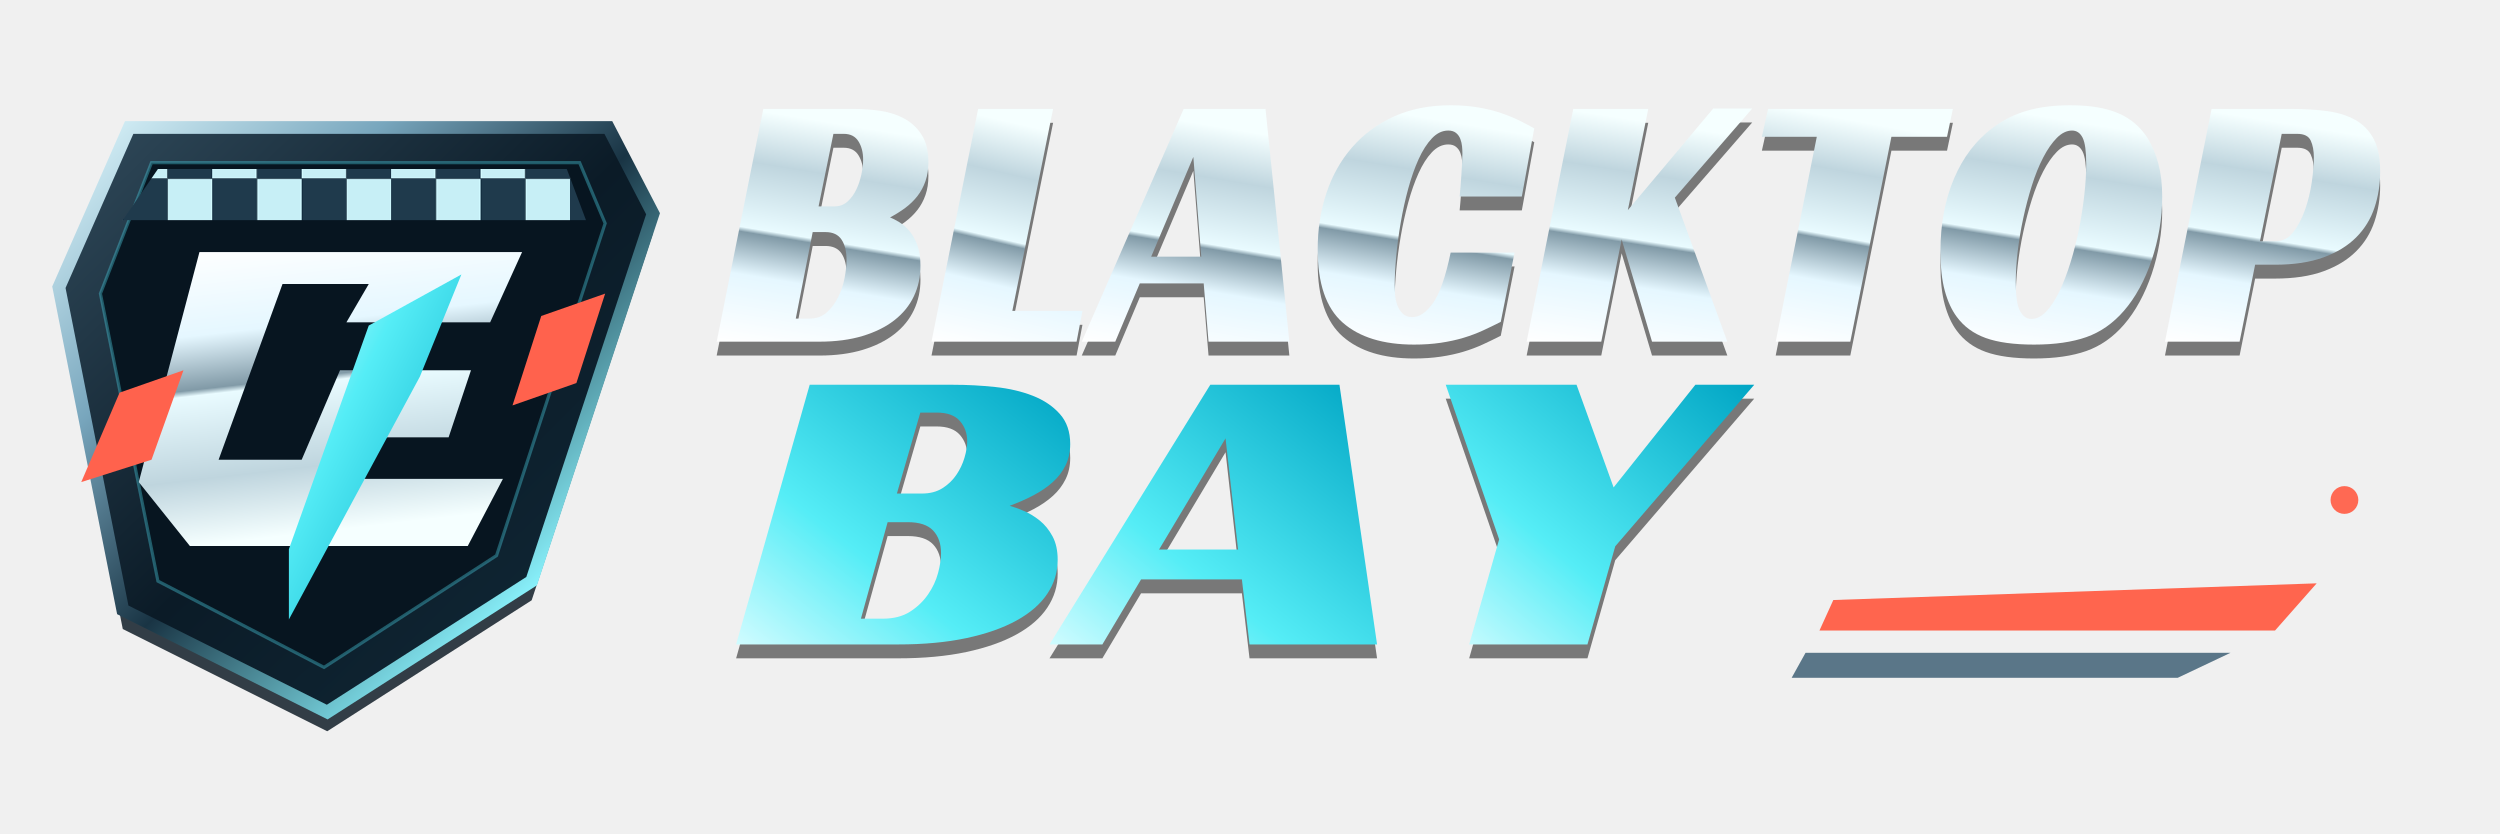
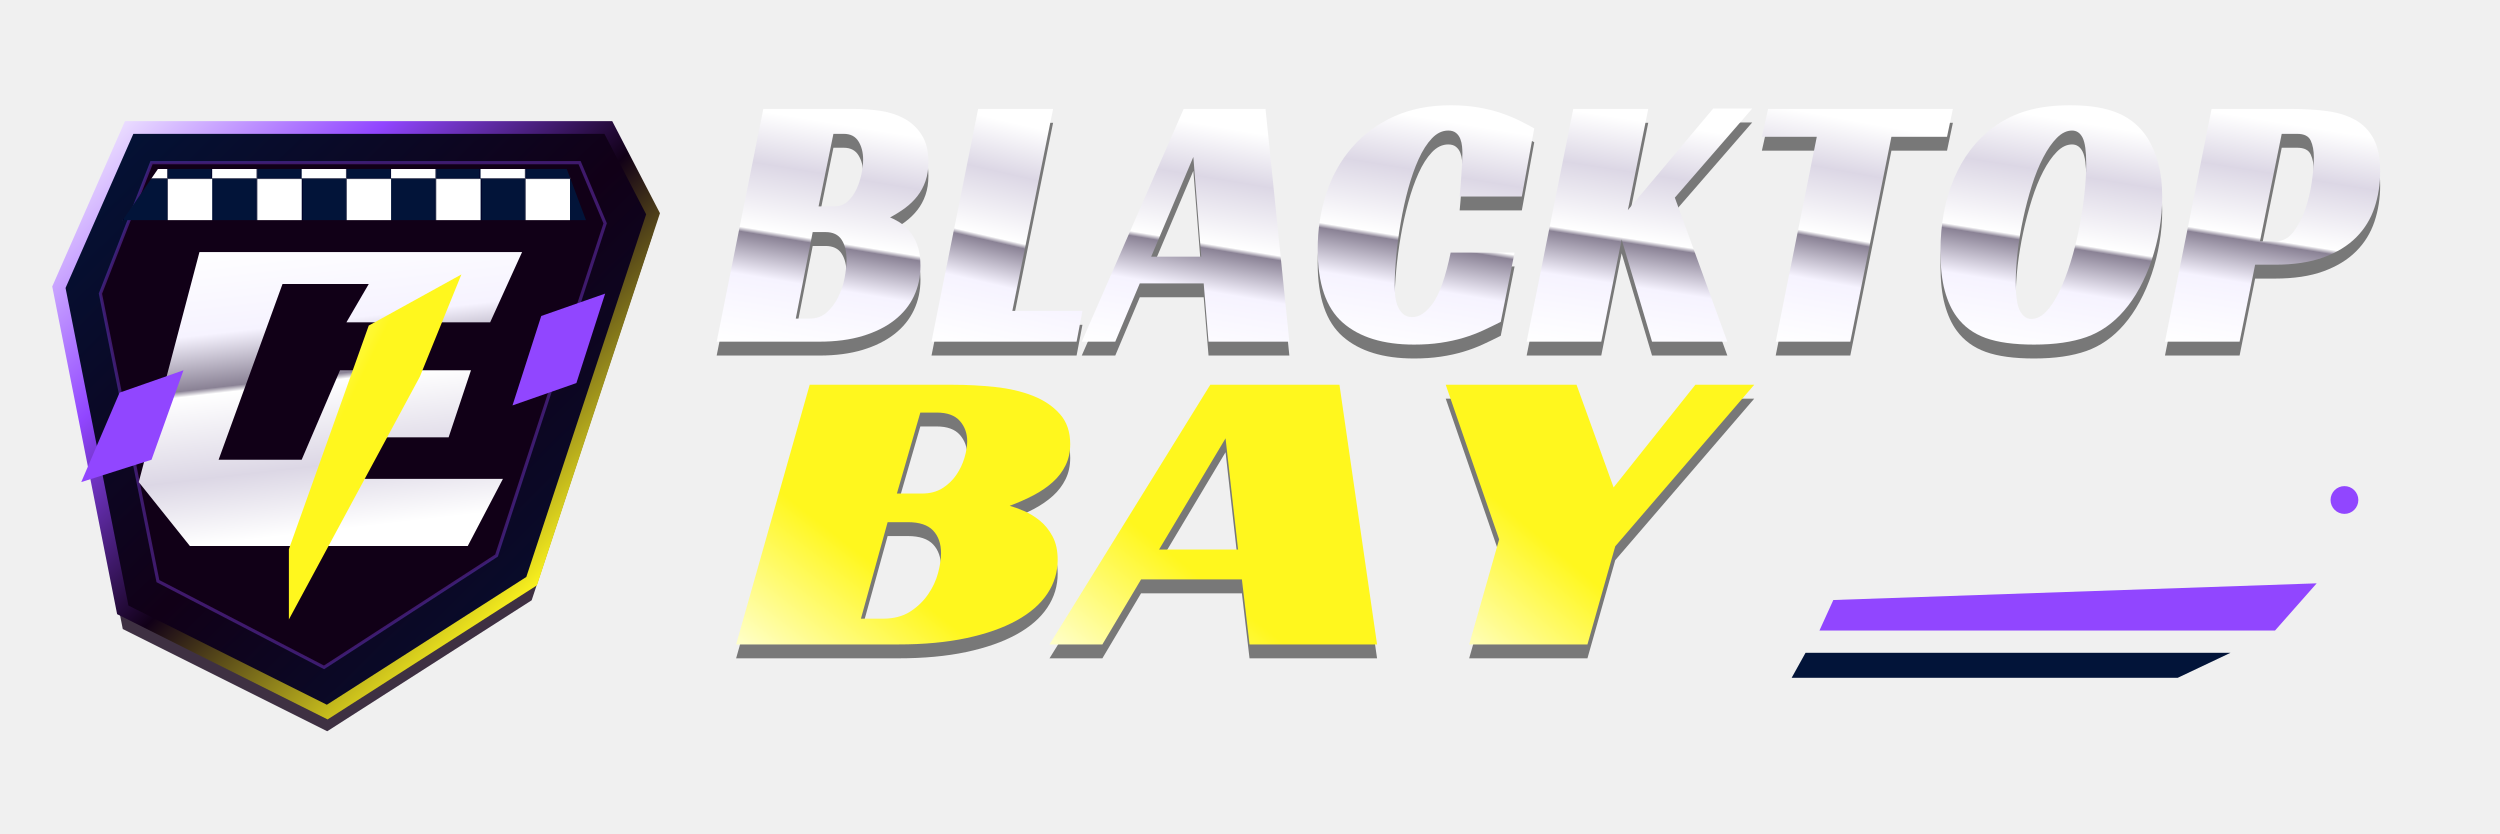
<svg xmlns="http://www.w3.org/2000/svg" viewBox="0 0 900 300" role="img" aria-label="Blacktop Bay">
  <defs>
    <linearGradient id="chrome" x1="0" y1="0" x2="0.15" y2="1" gradientUnits="objectBoundingBox">
-       <stop stop-color="#ffffff" />
-       <stop offset=".3" stop-color="#e5f7ff" />
-       <stop offset=".48" stop-color="#819aa7" />
-       <stop offset=".5" stop-color="#e9fbff" />
-       <stop offset=".78" stop-color="#bfd5de" />
-       <stop offset="1" stop-color="#f5ffff" />
+       <stop stop-color="#FFFFFF" />
+       <stop offset=".3" stop-color="#F6F3FF" />
+       <stop offset=".48" stop-color="#8A8295" />
+       <stop offset=".5" stop-color="#FFFFFF" />
+       <stop offset=".78" stop-color="#DCD7E5" />
+       <stop offset="1" stop-color="#FFFFFF" />
    </linearGradient>
    <linearGradient id="cyan" x1="0" y1="0" x2="1" y2="1">
-       <stop stop-color="#d1fcff" />
-       <stop offset=".36" stop-color="#55edf6" />
-       <stop offset="1" stop-color="#00a5c4" />
+       <stop stop-color="#FFFFCB" />
+       <stop offset=".36" stop-color="#FFF71E" />
+       <stop offset="1" stop-color="#FFF71E" />
    </linearGradient>
    <linearGradient id="dark" x1="0" y1="0" x2="1" y2="1">
-       <stop stop-color="#314b5c" />
-       <stop offset=".5" stop-color="#0b1b27" />
-       <stop offset="1" stop-color="#112b3a" />
+       <stop stop-color="#021439" />
+       <stop offset=".5" stop-color="#110017" />
+       <stop offset="1" stop-color="#021439" />
    </linearGradient>
    <linearGradient id="edge" x1="0" y1="0" x2="1" y2="1">
-       <stop stop-color="#e2faff" />
-       <stop offset=".27" stop-color="#78a6bd" />
-       <stop offset=".5" stop-color="#193444" />
-       <stop offset=".8" stop-color="#8bf5ff" />
-       <stop offset="1" stop-color="#186d8b" />
+       <stop stop-color="#FFFFFF" />
+       <stop offset=".27" stop-color="#9146FF" />
+       <stop offset=".5" stop-color="#110017" />
+       <stop offset=".8" stop-color="#FFF71E" />
+       <stop offset="1" stop-color="#9146FF" />
    </linearGradient>
    <pattern id="check" width="28" height="28" patternUnits="userSpaceOnUse">
-       <path d="M0 0h14v14H0zm14 14h14v14H14z" fill="#c7eff6" />
-       <path d="M14 0h14v14H14zM0 14h14v14H0z" fill="#1f3a4c" />
+       <path d="M0 0h14v14H0zm14 14h14v14H14z" fill="#FFFFFF" />
+       <path d="M14 0h14v14H14zM0 14h14v14H0z" fill="#021439" />
    </pattern>
    <filter id="glow">
      <feGaussianBlur stdDeviation="3" />
    </filter>
  </defs>
  <style>.road-trace{stroke-dasharray:470;stroke-dashoffset:470;animation:trace 1.45s cubic-bezier(.2,.6,.2,1) forwards}.emblem{transform-origin:125px 155px;animation:badge .85s cubic-bezier(.16,1,.3,1) both}.topword{animation:word .85s .22s both}.bayword{animation:word .85s .42s both}.sweep{stroke-dasharray:680;stroke-dashoffset:680;animation:trace 1.05s .6s ease-out forwards}.live-dot{animation:pulse 1.25s 1s infinite}@keyframes trace{to{stroke-dashoffset:0}}@keyframes badge{from{opacity:0;translate:30px 0;scale:.88}to{opacity:1;translate:0 0;scale:1}}@keyframes word{from{opacity:0;translate:32px 0}to{opacity:1;translate:0 0}}@keyframes pulse{50%{opacity:.35}}@media(prefers-reduced-motion:reduce){*{animation:none!important}.road-trace,.sweep{stroke-dashoffset:0}}</style>
  <g class="emblem" transform="translate(12 16) scale(1.15)">
-     <path d="M30 26 180 26 194 53 156 168 92 209 28 177 8 76Z" fill="#03101b" opacity=".8" transform="translate(0 6)" />
+     <path d="M30 26 180 26 194 53 156 168 92 209 28 177 8 76Z" fill="#110017" opacity=".8" transform="translate(0 6)" />
    <path class="shield" d="M30 26 180 26 194 53 156 168 92 209 28 177 8 76Z" fill="url(#dark)" stroke="url(#edge)" stroke-width="4" />
-     <path d="m37 37 134 0 8 19-34 104-54 35-52-27-18-90Z" fill="#071520" stroke="#4ed9ed" stroke-opacity=".36" />
+     <path d="m37 37 134 0 8 19-34 104-54 35-52-27-18-90Z" fill="#110017" stroke="#9146FF" stroke-opacity=".36" />
    <path d="M39 39h128l6 16H28Z" fill="url(#check)" />
    <path d="M52 65 153 65 143 87 98 87 105 75 78 75 58 130 84 130 96 102 137 102 130 123 106 123 102 136 147 136 136 157 49 157 33 137Z" fill="url(#chrome)" />
    <path class="apex" d="m105 88 29-16-13 32-41 76 0-22 25-70Z" fill="url(#cyan)" />
-     <path d="m27 109 20-7-10 28-22 7Zm132-24 20-7-9 28-20 7Z" fill="#ff624d" />
-     <path class="road-trace" d="M26 76 45 43h116l11 16-34 94-48 34-43-25-14-25" fill="none" stroke="#86f9ff" stroke-width="2" />
+     <path d="m27 109 20-7-10 28-22 7Zm132-24 20-7-9 28-20 7Z" fill="#9146FF" />
+     <path class="road-trace" d="M26 76 45 43h116l11 16-34 94-48 34-43-25-14-25" fill="none" stroke="#FFF71E" stroke-width="2" />
  </g>
  <g transform="translate(0 5)" opacity=".5">
    <g class="" fill="black" transform="translate(258,123) scale(0.124348,-0.1319444)">
      <path transform="translate(0,0)" d="M613 490Q613 461 604.5 438.0Q596 415 581.0 397.0Q566 379 546.0 365.0Q526 351 502 339Q513 335 528.0 326.5Q543 318 557.0 303.0Q571 288 580.5 264.5Q590 241 590 207Q590 162 571.0 124.0Q552 86 514.5 58.5Q477 31 422.5 15.5Q368 0 297 0H0L135 635H398Q437 635 475.5 629.5Q514 624 544.5 608.0Q575 592 594.0 563.5Q613 535 613 490ZM341 369Q363 369 378.5 382.0Q394 395 404.0 414.5Q414 434 419.0 456.5Q424 479 424 497Q424 526 410.5 546.5Q397 567 368 567H338L295 369ZM269 63Q299 63 319.0 80.0Q339 97 352.0 122.0Q365 147 370.5 174.5Q376 202 376 223Q376 258 361.5 278.5Q347 299 315 299H278L229 63Z" />
      <path transform="translate(622,0)" d="M135 635H352L234 84H437L420 0H0Z" />
      <path transform="translate(1104,0)" d="M554 0H320L306 159H121L50 0H-47L248 635H485ZM154 232H299L276 504Z" />
      <path transform="translate(1706,0)" d="M564 54Q539 42 512.5 30.5Q486 19 456.0 10.5Q426 2 390.5 -3.0Q355 -8 313 -8Q179 -8 106.5 52.0Q34 112 34 252Q34 333 59.0 404.5Q84 476 133.0 529.5Q182 583 254.0 614.0Q326 645 419 645Q463 645 499.5 639.0Q536 633 565.5 623.5Q595 614 618.5 603.0Q642 592 661 582L625 396H445Q446 406 447.5 422.0Q449 438 450.0 454.5Q451 471 452.0 487.0Q453 503 453 514Q453 522 452.0 532.5Q451 543 447.0 553.0Q443 563 434.5 569.5Q426 576 412 576Q386 576 364.5 554.5Q343 533 326.0 497.5Q309 462 296.0 417.0Q283 372 274.5 325.5Q266 279 261.5 234.0Q257 189 257 155Q257 145 258.0 130.0Q259 115 264.0 101.0Q269 87 279.5 77.0Q290 67 308 67Q339 67 368.0 105.5Q397 144 419 243H604Z" />
      <path transform="translate(2345,0)" d="M293 359 540 636H653L429 393L581 0H363L275 279L216 0H0L135 635H352Z" />
      <path transform="translate(2953,0)" d="M609 559H448L329 0H113L232 559H73L91 635H626Z" />
      <path transform="translate(3508,0)" d="M411 645Q497 645 550.5 623.0Q604 601 635 555Q655 524 666.0 485.0Q677 446 677 395Q677 351 669.0 307.0Q661 263 646.5 222.5Q632 182 611.5 146.5Q591 111 566 84Q519 33 457.5 12.5Q396 -8 306 -8Q219 -8 166.0 10.0Q113 28 82 68Q60 96 47.5 139.0Q35 182 35 247Q35 358 74.5 445.5Q114 533 187 584Q231 615 285.0 630.0Q339 645 411 645ZM298 62Q321 62 341.5 82.5Q362 103 379.5 137.5Q397 172 411.5 216.0Q426 260 436.0 307.0Q446 354 451.5 400.5Q457 447 457 485Q457 537 446.5 556.5Q436 576 416 576Q393 576 372.0 556.0Q351 536 332.5 502.5Q314 469 299.5 425.5Q285 382 274.5 336.0Q264 290 258.5 245.0Q253 200 253 162Q253 105 265.5 83.5Q278 62 298 62Z" />
      <path transform="translate(4193,0)" d="M321 274Q351 274 371.5 299.0Q392 324 405.5 360.0Q419 396 425.0 435.0Q431 474 431 503Q431 530 422.0 548.5Q413 567 383 567H338L275 274ZM261 210 216 0H0L135 635H366Q423 635 470.0 629.0Q517 623 551.0 605.0Q585 587 604.0 553.5Q623 520 623 464Q623 412 606.5 365.5Q590 319 553.5 284.5Q517 250 459.0 230.0Q401 210 318 210Z" />
    </g>
    <g class="" fill="black" transform="translate(265,232) scale(0.1962096,-0.1472222)">
      <path transform="translate(0,0)" d="M613 490Q613 461 604.5 438.0Q596 415 581.0 397.0Q566 379 546.0 365.0Q526 351 502 339Q513 335 528.0 326.5Q543 318 557.0 303.0Q571 288 580.5 264.5Q590 241 590 207Q590 162 571.0 124.0Q552 86 514.5 58.5Q477 31 422.5 15.5Q368 0 297 0H0L135 635H398Q437 635 475.5 629.5Q514 624 544.5 608.0Q575 592 594.0 563.5Q613 535 613 490ZM341 369Q363 369 378.5 382.0Q394 395 404.0 414.5Q414 434 419.0 456.5Q424 479 424 497Q424 526 410.5 546.5Q397 567 368 567H338L295 369ZM269 63Q299 63 319.0 80.0Q339 97 352.0 122.0Q365 147 370.5 174.5Q376 202 376 223Q376 258 361.5 278.5Q347 299 315 299H278L229 63Z" />
      <path transform="translate(622,0)" d="M554 0H320L306 159H121L50 0H-47L248 635H485ZM154 232H299L276 504Z" />
      <path transform="translate(1224,0)" d="M389 240 338 0H121L176 257L78 635H318L386 384L536 635H644Z" />
    </g>
  </g>
  <g class="topword" fill="url(#chrome)" transform="translate(258,123) scale(0.124348,-0.1319444)">
    <path transform="translate(0,0)" d="M613 490Q613 461 604.5 438.0Q596 415 581.0 397.0Q566 379 546.0 365.0Q526 351 502 339Q513 335 528.0 326.5Q543 318 557.0 303.0Q571 288 580.5 264.5Q590 241 590 207Q590 162 571.0 124.0Q552 86 514.5 58.5Q477 31 422.5 15.5Q368 0 297 0H0L135 635H398Q437 635 475.5 629.5Q514 624 544.5 608.0Q575 592 594.0 563.5Q613 535 613 490ZM341 369Q363 369 378.5 382.0Q394 395 404.0 414.5Q414 434 419.0 456.5Q424 479 424 497Q424 526 410.5 546.5Q397 567 368 567H338L295 369ZM269 63Q299 63 319.0 80.0Q339 97 352.0 122.0Q365 147 370.5 174.5Q376 202 376 223Q376 258 361.5 278.5Q347 299 315 299H278L229 63Z" />
    <path transform="translate(622,0)" d="M135 635H352L234 84H437L420 0H0Z" />
    <path transform="translate(1104,0)" d="M554 0H320L306 159H121L50 0H-47L248 635H485ZM154 232H299L276 504Z" />
    <path transform="translate(1706,0)" d="M564 54Q539 42 512.5 30.5Q486 19 456.0 10.5Q426 2 390.5 -3.0Q355 -8 313 -8Q179 -8 106.5 52.0Q34 112 34 252Q34 333 59.0 404.5Q84 476 133.0 529.5Q182 583 254.0 614.0Q326 645 419 645Q463 645 499.5 639.0Q536 633 565.5 623.5Q595 614 618.5 603.0Q642 592 661 582L625 396H445Q446 406 447.5 422.0Q449 438 450.0 454.5Q451 471 452.0 487.0Q453 503 453 514Q453 522 452.0 532.5Q451 543 447.0 553.0Q443 563 434.5 569.5Q426 576 412 576Q386 576 364.5 554.5Q343 533 326.0 497.5Q309 462 296.0 417.0Q283 372 274.5 325.5Q266 279 261.5 234.0Q257 189 257 155Q257 145 258.0 130.0Q259 115 264.0 101.0Q269 87 279.5 77.0Q290 67 308 67Q339 67 368.0 105.5Q397 144 419 243H604Z" />
    <path transform="translate(2345,0)" d="M293 359 540 636H653L429 393L581 0H363L275 279L216 0H0L135 635H352Z" />
    <path transform="translate(2953,0)" d="M609 559H448L329 0H113L232 559H73L91 635H626Z" />
    <path transform="translate(3508,0)" d="M411 645Q497 645 550.5 623.0Q604 601 635 555Q655 524 666.0 485.0Q677 446 677 395Q677 351 669.0 307.0Q661 263 646.5 222.5Q632 182 611.5 146.5Q591 111 566 84Q519 33 457.5 12.5Q396 -8 306 -8Q219 -8 166.0 10.0Q113 28 82 68Q60 96 47.5 139.0Q35 182 35 247Q35 358 74.5 445.5Q114 533 187 584Q231 615 285.0 630.0Q339 645 411 645ZM298 62Q321 62 341.5 82.5Q362 103 379.5 137.5Q397 172 411.5 216.0Q426 260 436.0 307.0Q446 354 451.5 400.5Q457 447 457 485Q457 537 446.5 556.5Q436 576 416 576Q393 576 372.0 556.0Q351 536 332.5 502.5Q314 469 299.5 425.5Q285 382 274.5 336.0Q264 290 258.5 245.0Q253 200 253 162Q253 105 265.5 83.5Q278 62 298 62Z" />
    <path transform="translate(4193,0)" d="M321 274Q351 274 371.5 299.0Q392 324 405.5 360.0Q419 396 425.0 435.0Q431 474 431 503Q431 530 422.0 548.5Q413 567 383 567H338L275 274ZM261 210 216 0H0L135 635H366Q423 635 470.0 629.0Q517 623 551.0 605.0Q585 587 604.0 553.5Q623 520 623 464Q623 412 606.5 365.5Q590 319 553.5 284.5Q517 250 459.0 230.0Q401 210 318 210Z" />
  </g>
  <g class="bayword" fill="url(#cyan)" transform="translate(265,232) scale(0.1962096,-0.1472222)">
    <path transform="translate(0,0)" d="M613 490Q613 461 604.5 438.0Q596 415 581.0 397.0Q566 379 546.0 365.0Q526 351 502 339Q513 335 528.0 326.5Q543 318 557.0 303.0Q571 288 580.5 264.5Q590 241 590 207Q590 162 571.0 124.0Q552 86 514.5 58.5Q477 31 422.5 15.5Q368 0 297 0H0L135 635H398Q437 635 475.5 629.5Q514 624 544.5 608.0Q575 592 594.0 563.5Q613 535 613 490ZM341 369Q363 369 378.5 382.0Q394 395 404.0 414.5Q414 434 419.0 456.5Q424 479 424 497Q424 526 410.5 546.5Q397 567 368 567H338L295 369ZM269 63Q299 63 319.0 80.0Q339 97 352.0 122.0Q365 147 370.5 174.5Q376 202 376 223Q376 258 361.5 278.5Q347 299 315 299H278L229 63Z" />
    <path transform="translate(622,0)" d="M554 0H320L306 159H121L50 0H-47L248 635H485ZM154 232H299L276 504Z" />
    <path transform="translate(1224,0)" d="M389 240 338 0H121L176 257L78 635H318L386 384L536 635H644Z" />
  </g>
-   <path class="sweep" d="m264 253 526 0 60-45" fill="none" stroke="#52ddee" stroke-width="5" />
-   <path d="m660 216 174-6-15 17-164 0Z" fill="#ff654e" />
-   <path d="m650 235 153 0-19 9H645Z" fill="#5a7688" />
-   <circle class="live-dot" cx="844" cy="180" r="5" fill="#ff6953" />
+   <path class="sweep" d="m264 253 526 0 60-45" fill="none" stroke="#FFF71E" stroke-width="5" />
+   <path d="m660 216 174-6-15 17-164 0Z" fill="#9146FF" />
+   <path d="m650 235 153 0-19 9H645Z" fill="#021439" />
+   <circle class="live-dot" cx="844" cy="180" r="5" fill="#9146FF" />
</svg>
